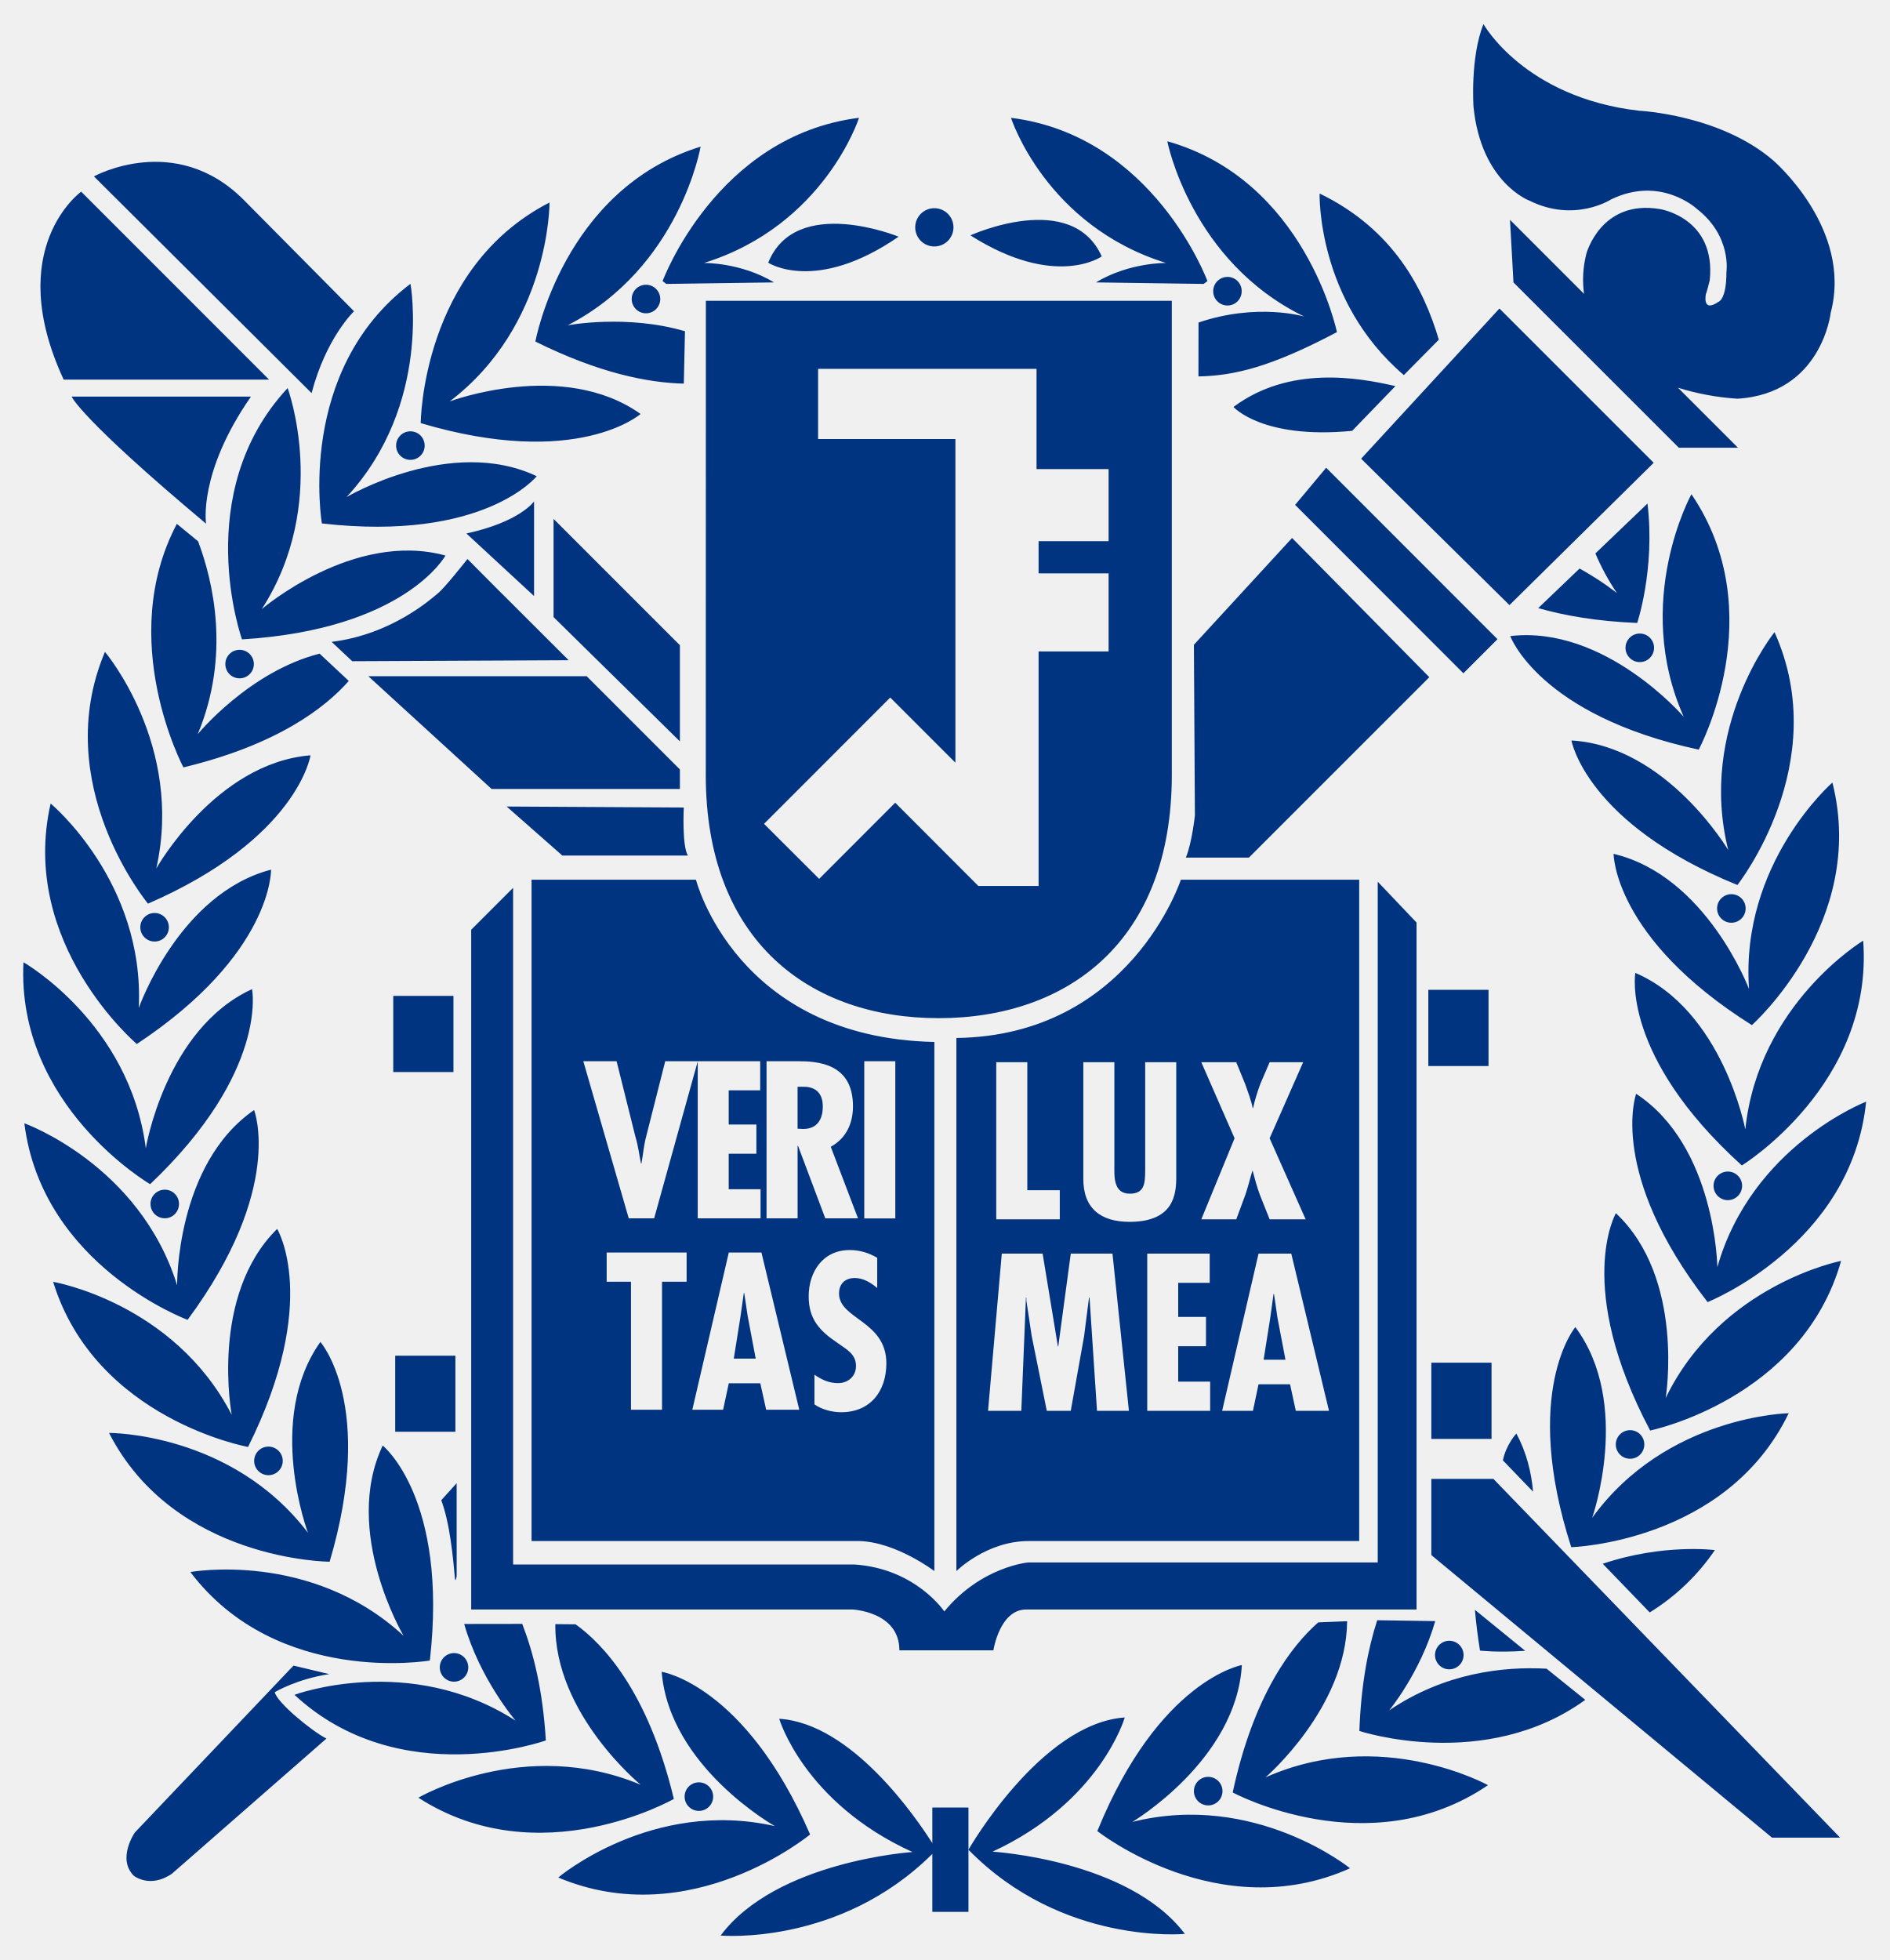
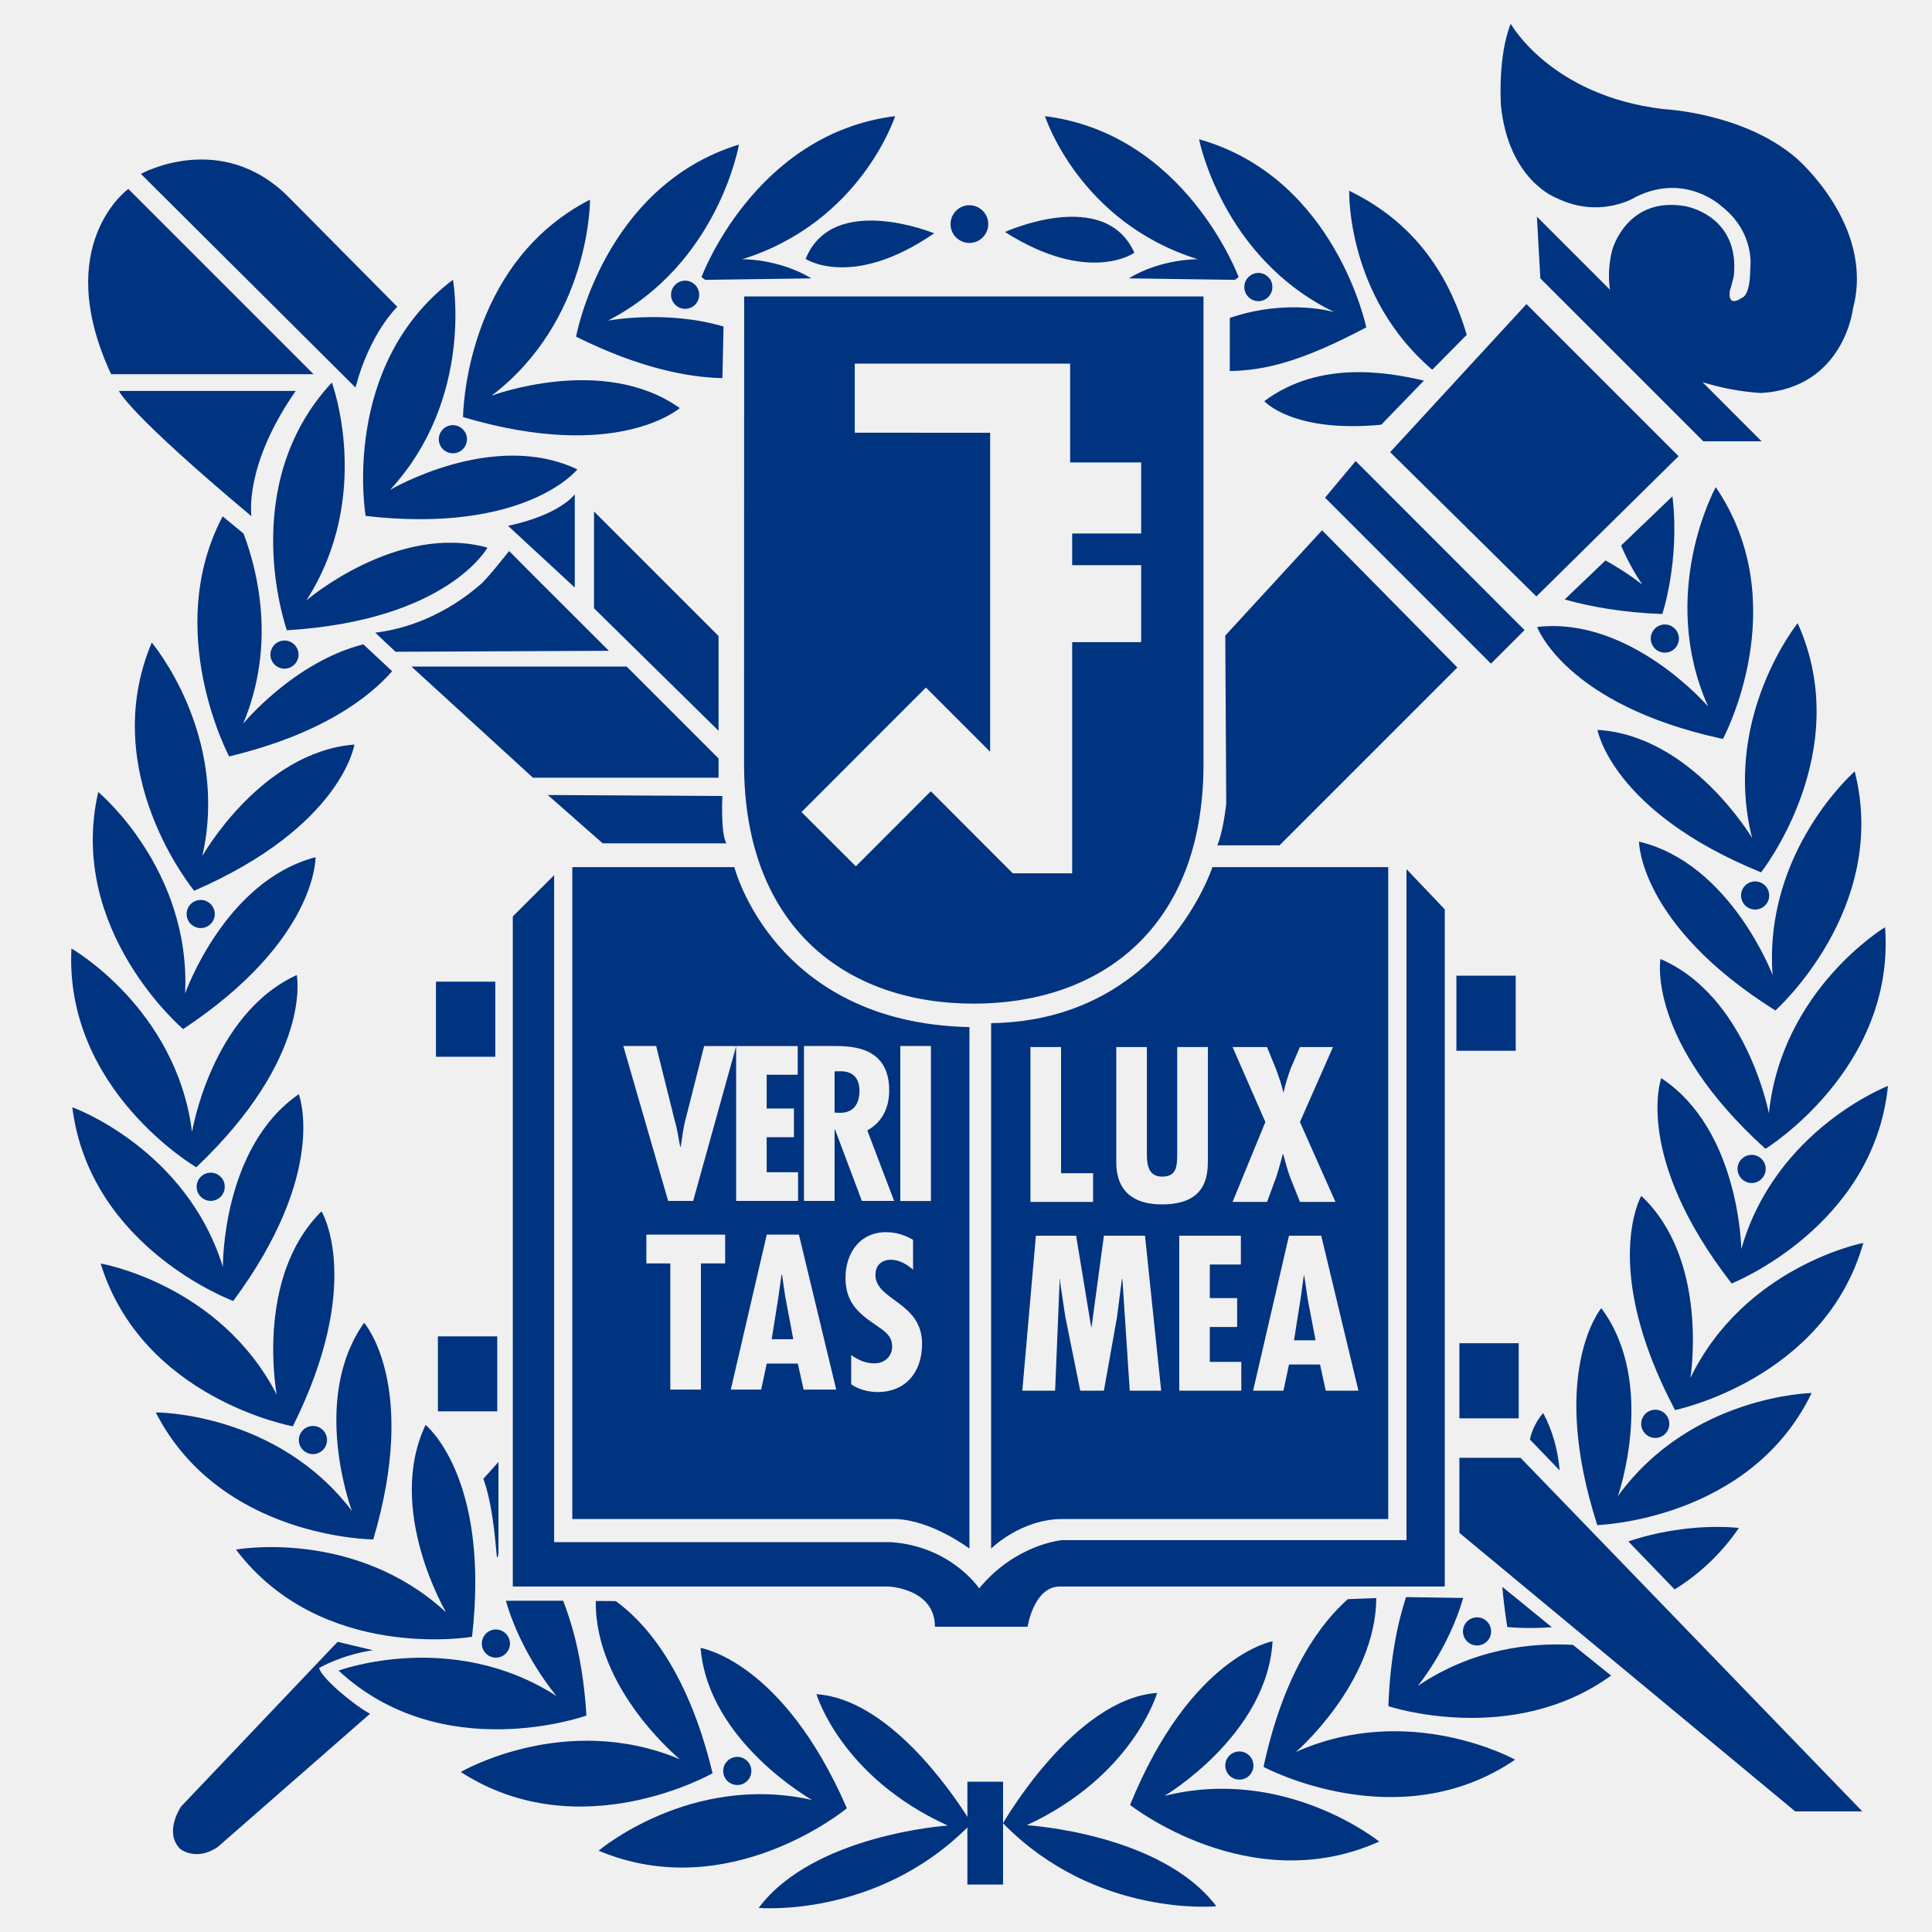
- <svg xmlns="http://www.w3.org/2000/svg" width="45.963mm" height="47.677mm" viewBox="0 0 162.86 168.934">
-   <path d="M268.793-6.85h-3.052v3.863h3.052V-6.85zm-13.34 29.212c4.401 5.815 12.143 4.487 12.143 4.487.94-8.232-2.39-10.9-2.39-10.9-2.07 4.37 1.058 9.645 1.058 9.645-4.704-4.344-10.812-3.232-10.812-3.232m8.034-45.18-1.48-1.383c-3.579.91-6.18 4.083-6.18 4.083 1.679-4.02.77-7.782.018-9.78l-1.076-.883c-3.106 5.887.333 12.346.333 12.346 4.776-1.148 7.197-3.033 8.385-4.384m9.993 53.72c-.158-2.557-.622-4.42-1.198-5.91l-2.943.004c.796 2.795 2.606 4.902 2.606 4.902-5.392-3.466-11.212-1.31-11.212-1.31 5.347 4.964 12.747 2.313 12.747 2.313m-.725-43.641V20.79h16.613c1.877.05 3.812 1.522 3.812 1.522V-4.513c-10.064-.216-12.09-8.228-12.09-8.228h-8.335zm7.863 20.385h-1.247v6.49h-1.575v-6.49h-1.233V6.163h4.055v1.48zm7.836 6.616c-.445 0-.994-.135-1.355-.4v-1.504c.374.257.73.428 1.198.428.504 0 .909-.342.909-.869 0-.612-.49-.846-.932-1.165-.909-.613-1.467-1.202-1.467-2.363 0-1.26.73-2.35 2.08-2.35.508 0 .963.14 1.395.392v1.534c-.32-.274-.707-.508-1.14-.508-.49 0-.796.297-.796.783 0 1.31 2.4 1.386 2.4 3.542 0 1.414-.81 2.48-2.292 2.48m1.17-17.797h1.576v7.972h-1.575v-7.972zm-4.955 0h1.589c1.004 0 2.795.104 2.795 2.282 0 .878-.346 1.625-1.125 2.057l1.381 3.628h-1.66L286.266.753h-.022V4.43h-1.575v-7.967zm1.66 17.671h-1.678l-.297-1.341h-1.598l-.288 1.341h-1.562l1.85-7.971h1.656l1.918 7.971zm-1.98-17.67v1.476h-1.597v1.733h1.404v1.48h-1.404v1.8h1.615V4.43h-3.186v-7.958l-2.21 7.958h-1.288l-2.304-7.967h1.688L278.02.29c.14.45.19.91.284 1.36h.021c.086-.464.117-.914.243-1.382l.964-3.804h4.816zm26.97-26.53-4.978 5.415.05 8.656s-.154 1.427-.46 2.133h3.2l9.147-9.146-6.959-7.057zm-42.426 41.46h-3.052v3.856h3.052v-3.857zm4.978-37.449 6.405 6.301v-4.874l-6.405-6.405v4.978zm-5.05 53.976a.724.724 0 1 0 0-1.45.726.726 0 0 0-.72.725c0 .4.324.725.72.725m-11.594-51.59a.723.723 0 1 0 1.446-.007.723.723 0 0 0-1.446.007m11.64 46.31c.024.329.09-.072.09-.072v-4.712l-.78.864c.441 1.188.595 2.894.689 3.92m11.41-39.982v-.99l-4.726-4.726h-11.072l6.251 5.716h9.547zM256.249-30.79s-.414-2.579 2.277-6.445h-9.092s.387 1.057 6.815 6.445m-7.881 14.187c-1.625 7.112 4.37 12.193 4.37 12.193 6.905-4.573 6.806-8.84 6.806-8.84-4.672 1.22-6.707 7.013-6.707 7.013.306-6.405-4.47-10.366-4.47-10.366m5.357 3.295c1.409-6.252-2.602-10.983-2.602-10.983-2.84 6.72 2.183 12.765 2.183 12.765 7.598-3.304 8.241-7.52 8.241-7.52-4.816.386-7.822 5.738-7.822 5.738m.639 2.98a.727.727 0 0 0-.725-.725.724.724 0 1 0 .725.725m37.043 36.66h4.766s.315-2.07 1.661-2.07h19.796v-34.83l-1.967-2.07v34.514h-17.725s-2.386.207-4.254 2.484c0 0-1.449-2.174-4.555-2.38h-17.31v-34.307l-2.125 2.124v34.464h19.327s2.386.1 2.386 2.07m-31.02-63.998c-4.965 5.342-2.314 12.742-2.314 12.742 8.273-.504 10.316-4.25 10.316-4.25-4.659-1.282-9.313 2.715-9.313 2.715 3.466-5.392 1.31-11.207 1.31-11.207m23.333 47.089-.18-1.207h-.021l-.171 1.207-.338 2.12h1.112l-.4-2.12zm45.735 14.988a10.94 10.94 0 0 0 3.303-3.16s-2.62-.342-5.684.693l2.38 2.467zm5.036-31.606s-2.165-5.743-6.868-6.855c0 0-.004 4.272 7.012 8.683 0 0 5.874-5.222 4.083-12.297 0 0-4.681 4.078-4.227 10.47m-8.808 17.139s-2.746 3.272-.207 11.158c0 0 7.854-.225 11.027-6.792 0 0-6.202.112-9.965 5.302 0 0 2.03-5.793-.855-9.668m8.62-10.02s-1.14-6.035-5.578-7.939c0 0-.742 4.204 5.402 9.763 0 0 6.693-4.119 6.152-11.397 0 0-5.315 3.2-5.977 9.574m-5.536-1.81s-1.458 4.015 3.623 10.56c0 0 7.305-2.895 8.039-10.16 0 0-5.793 2.229-7.544 8.39 0 0-.08-6.139-4.118-8.79m4.65 5.392c.4 0 .724-.328.724-.729a.723.723 0 0 0-.725-.72c-.4 0-.724.324-.724.72 0 .4.324.73.724.73m-4.235 12.386a.72.72 0 0 0-.72-.725.724.724 0 1 0 0 1.45c.4 0 .72-.324.72-.725m-61.2-43.133h.004c-.288.23-2.3 2.066-5.365 2.44l1.044.981 10.974-.05-3.407-3.402h-.004L269.504-29s-1.224 1.558-1.526 1.76M310.4 8.265h-.022l-.166 1.206-.337 2.125h1.107l-.405-2.125-.176-1.206zm-22.878-9.51c0-.572-.275-1.036-1.067-.995h-.212v2.124l.28.014c.715 0 .999-.486.999-1.144m6.774-3.47v27.029s1.526-1.522 3.659-1.522h16.766V-12.74h-9.042s-2.57 7.908-11.383 8.025m2.02 1.229h1.576v6.49h1.647V4.48h-3.222v-7.967zm5.11 17.675-.379-5.743h-.025l-.252 1.967-.675 3.776h-1.215l-.77-3.817-.266-1.777v-.149h-.021l-.235 5.743h-1.687l.697-7.971h2.07l.775 4.704h.018l.635-4.704h2.115l.833 7.971h-1.616zm10.081 0-.292-1.346h-1.598l-.284 1.346h-1.562l1.846-7.971h1.66l1.913 7.971h-1.683zm-4.793-17.675h1.773l.455 1.112c.135.391.297.8.378 1.21h.022c.085-.41.216-.81.36-1.21l.477-1.112h1.701L310.18.37l1.827 4.11h-1.827l-.504-1.265c-.149-.405-.248-.792-.356-1.193h-.018c-.117.4-.211.788-.346 1.193l-.468 1.265h-1.774l1.688-4.11-1.688-3.857zm.427 9.704v1.48h-1.597v1.73h1.408v1.485h-1.408v1.795h1.62v1.481h-3.191V6.217h3.168zm-4.05-3.038c.77 0 .77-.58.778-1.17v-5.496h1.576v5.81c0 .847-.095 2.283-2.368 2.283-1.467 0-2.345-.684-2.345-2.174v-5.92h1.575v5.16c0 .602-.076 1.507.784 1.507M272.88-31.92s-.712 1.04-3.43 1.625l3.43 3.173v-4.798zm8.708 13.872c0 8.435 5.29 12.328 11.807 12.328 6.53 0 11.824-3.88 11.824-12.328v-24.044h-23.626s-.004 15.618-.004 24.044m5.694-17.036v-3.556h11.077v5.082h3.654v3.655h-3.55v1.63h3.55v3.96h-3.55v11.892h-3.053l-4.217-4.222-3.857 3.861-2.795-2.79 6.4-6.405 3.304 3.304v-16.41h-6.963zm-15.79 18.634 2.822 2.485h6.365c-.306-.504-.207-2.435-.207-2.435l-8.98-.05zm51.199 31.79s-.513.54-.684 1.36l1.53 1.589c-.086-.99-.337-1.999-.846-2.948m-60.178 6.499c2.354-7.944-.468-11.144-.468-11.144-2.795 3.933-.63 9.677-.63 9.677-3.88-5.1-10.087-5.064-10.087-5.064 3.326 6.495 11.185 6.53 11.185 6.53m-.392-52.642c8.233.94 10.893-2.395 10.893-2.395-4.357-2.07-9.641 1.058-9.641 1.058 4.352-4.708 3.24-10.812 3.24-10.812-5.82 4.402-4.492 12.149-4.492 12.149m17.23 58.224c.392 4.82 5.739 7.823 5.739 7.823-6.248-1.409-10.983 2.606-10.983 2.606 6.725 2.835 12.77-2.183 12.77-2.183-3.304-7.602-7.526-8.246-7.526-8.246m-20.974-11.4c3.695-7.41 1.476-11.055 1.476-11.055-3.443 3.389-2.304 9.425-2.304 9.425-2.94-5.698-9.056-6.743-9.056-6.743 2.151 6.972 9.884 8.372 9.884 8.372m16.608 8.993-1.026-.009c-.058 4.555 4.326 8.142 4.326 8.142-5.915-2.475-11.27.657-11.27.657 6.13 3.961 12.953.063 12.953.063-1.328-5.536-3.66-7.908-4.983-8.853m-15.253 3.439s1.125-.67 2.763-.914l-1.814-.432-.175.23c.099-.144.175-.23.175-.23l-8.047 8.466s-.914 1.324-.05 2.188c0 0 .81.661 1.93-.1l7.837-6.854c-.792-.41-2.525-1.85-2.62-2.354m-4.42-18.877c4.93-6.662 3.372-10.636 3.372-10.636-3.975 2.746-3.903 8.885-3.903 8.885-1.903-6.121-7.746-8.214-7.746-8.214.905 7.246 8.278 9.965 8.278 9.965m4.131-47.67-9.528-9.529s-3.983 2.859-.887 9.529h10.415zm4.308-3.466-5.604-5.657c-3.47-3.466-7.584-1.18-7.584-1.18l11.036 10.987c.739-2.817 2.152-4.15 2.152-4.15m-10.32 45.262c0 .4.323.725.724.725.4 0 .72-.324.72-.725a.72.72 0 0 0-.72-.725c-.4 0-.725.324-.725.725m-.018-1.004c6.009-5.707 5.167-9.888 5.167-9.888-4.393 2.012-5.387 8.07-5.387 8.07-.81-6.36-6.203-9.434-6.203-9.434-.364 7.291 6.423 11.252 6.423 11.252m5.275 14.03a.724.724 0 1 0 1.449 0 .724.724 0 0 0-1.449 0m60.601 10.568a.724.724 0 1 0 .001-1.448.724.724 0 0 0 0 1.448m3.848-.94-2.548-2.076c.054.649.14 1.333.257 2.066 0 0 .918.108 2.29.01m7.126-12.82s.995-6.058-2.525-9.366c0 0-2.134 3.695 1.737 11.018 0 0 7.697-1.58 9.682-8.6 0 0-6.095 1.187-8.894 6.949m-48.3 20.213a.724.724 0 1 0-1.448 0 .724.724 0 0 0 1.448 0m34.275-4.37s1.57-1.881 2.34-4.528l-2.943-.045c-.468 1.445-.82 3.281-.905 5.613 0 0 6.36 2.11 11.455-1.576l-1.962-1.58c-2.174-.121-5.159.203-7.985 2.116m2.142-11.739v3.862l17.275 14.327h3.452l-17.58-18.189h-3.147zm-25.304 16.663v1.805c-.833-1.31-4.087-6.072-7.764-6.306 0 0 1.251 4.254 6.756 6.756 0 0-6.91.455-9.727 4.235 0 0 6.022.545 10.735-4.14v2.939h1.832v-5.289h-1.832zm3.052 2.237c5.486-2.538 6.706-6.805 6.706-6.805-4.267.301-7.926 6.706-7.926 6.706 4.775 4.875 10.973 4.267 10.973 4.267-2.844-3.763-9.753-4.168-9.753-4.168m7.089-1.508s5.28-3.132 5.554-7.953c0 0-4.204.743-7.328 8.417 0 0 6.157 4.874 12.814 1.886 0 0-4.825-3.907-11.04-2.35m6.755-2.26s4.1-3.519 4.137-7.916l-1.463.058c-1.323 1.161-3.263 3.628-4.339 8.624 0 0 6.918 3.731 12.945-.37 0 0-5.428-3.006-11.28-.395m-3.632.697a.724.724 0 1 0 1.449.001.724.724 0 0 0-1.449 0m25.597-52.806s3.736-6.913-.369-12.95c0 0-3.002 5.429-.391 11.285 0 0-3.997-4.654-8.795-4.092 0 0 1.458 4.015 9.555 5.757m-17.572-16.163 2.192-2.268c-1.867-.433-5.374-1.058-8.21 1.057 0 0 1.459 1.652 6.018 1.211m14.584 11.725a.724.724 0 1 0 0-1.448.724.724 0 0 0 0 1.448m4.95 11.302s4.88-6.162 1.882-12.819c0 0-3.902 4.83-2.345 11.05 0 0-3.128-5.284-7.953-5.559 0 0 .743 4.204 8.417 7.328m-10.546-34.698c2.282 1.134 4.123-.054 4.123-.054 2.543-1.247 4.38.482 4.38.482 1.773 1.386 1.485 3.209 1.485 3.209 0 1.4-.406 1.494-.406 1.494-.846.58-.634-.4-.634-.4.025-.014.193-.69.193-.69.333-3.154-2.498-3.609-2.498-3.609-3.007-.526-3.754 2.25-3.754 2.25a5.31 5.31 0 0 0-.121 2.044l-3.754-3.754.176 3.173 8.385 8.381h2.998l-3.043-3.042a12.9 12.9 0 0 0 3.016.558c4.28-.261 4.73-4.357 4.73-4.357 1.13-4.276-2.925-7.733-2.925-7.733-2.705-2.322-6.797-2.511-6.797-2.511-5.82-.676-7.885-4.393-7.885-4.393-.68 1.692-.505 4.195-.505 4.195.388 3.857 2.836 4.757 2.836 4.757m9.515 35.886a.724.724 0 1 0 1.448.001.724.724 0 0 0-1.448 0m-15.884-27.043 1.774-1.795c-.752-2.535-2.278-5.59-6.045-7.41 0 0-.158 5.42 4.271 9.205m4.447 50.074h-3.052v3.862h3.052v-3.862zm2.368-38.259c1.345.383 2.997.671 5.018.752 0 0 .918-2.732.522-6.054l-2.642 2.53c.284.67.644 1.346 1.094 2.012 0 0-.73-.599-1.895-1.247l-2.097 2.007zm-57.914-8.24a.724.724 0 1 0 1.448 0 .724.724 0 0 0-1.448 0m63.77.872-7.823-7.822-7.013 7.615 7.521 7.422 7.314-7.215zm-16.61.252-1.574 1.882 8.533 8.538 1.729-1.728-8.687-8.692zm8.233 26.47h-3.052v3.862h3.052v-3.861zm-36.525-36.867s2.399 1.585 6.612-1.319c0 0-5.217-2.142-6.612 1.32m27.186 2.731s-2.372-.715-5.366.302l-.004 2.732c1.823-.036 3.673-.477 7.022-2.246 0 0-1.584-7.697-8.601-9.677 0 0 1.183 6.09 6.95 8.89m-31.467 3.398.059-2.656c-2.958-.869-5.946-.302-5.946-.302 5.693-2.939 6.738-9.056 6.738-9.056-6.972 2.147-8.377 9.88-8.377 9.88 3.219 1.602 5.721 2.093 7.526 2.134m-2.192 1.539c-3.938-2.8-9.682-.635-9.682-.635 5.1-3.88 5.064-10.086 5.064-10.086-6.495 3.33-6.53 11.184-6.53 11.184 7.943 2.359 11.148-.463 11.148-.463m-.45-5.829a.724.724 0 1 0 1.448.001.724.724 0 0 0-1.448 0m1.755-.766 5.464-.077c-1.696-1.021-3.555-.985-3.555-.985 6.117-1.904 7.863-7.36 7.863-7.36-7.238.905-9.96 8.278-9.96 8.278l.188.144m29.176.369a.72.72 0 0 0-.72-.725.724.724 0 1 0 0 1.45c.4 0 .72-.324.72-.725m-3.835-1.431s-1.86-.036-3.556.985l5.464.077c.095-.072.1-.072.19-.144 0 0-2.72-7.373-9.961-8.277 0 0 1.746 5.455 7.863 7.359m-11.748-.837a.97.97 0 1 0-.004-1.94.97.97 0 0 0 .004 1.94m8.485.504c-1.526-3.408-6.657-1.067-6.657-1.067 4.32 2.741 6.657 1.067 6.657 1.067" style="fill:#003380;fill-opacity:1;fill-rule:nonzero;stroke:none" transform="matrix(1.69997 0 0 1.69997 -417.853 97.48)" />
+ <svg xmlns="http://www.w3.org/2000/svg" width="40" height="40" viewBox="0 0 40 40" fill="none">
+   <g clip-path="url(#clip0_544_437)">
+     <path d="M10.255 20.324H9.026V21.879H10.255V20.324ZM4.885 32.082C6.657 34.423 9.773 33.888 9.773 33.888C10.152 30.575 8.811 29.501 8.811 29.501C7.978 31.26 9.237 33.383 9.237 33.383C7.343 31.635 4.885 32.082 4.885 32.082M8.119 13.897L7.523 13.34C6.082 13.706 5.035 14.983 5.035 14.983C5.711 13.365 5.345 11.851 5.043 11.047L4.61 10.691C3.359 13.061 4.744 15.661 4.744 15.661C6.666 15.199 7.641 14.44 8.119 13.897ZM12.141 35.519C12.078 34.49 11.891 33.74 11.659 33.141L10.474 33.142C10.795 34.267 11.523 35.115 11.523 35.115C9.353 33.72 7.01 34.588 7.01 34.588C9.162 36.586 12.141 35.519 12.141 35.519ZM11.849 17.953V31.45H18.536C19.292 31.47 20.071 32.062 20.071 32.062V21.265C16.02 21.178 15.204 17.953 15.204 17.953H11.849ZM15.014 26.158H14.512V28.77H13.878V26.158H13.382V25.562H15.014V26.158ZM18.168 28.821C17.989 28.821 17.768 28.767 17.623 28.66V28.055C17.773 28.158 17.917 28.227 18.105 28.227C18.308 28.227 18.471 28.089 18.471 27.877C18.471 27.631 18.274 27.537 18.096 27.408C17.73 27.162 17.505 26.924 17.505 26.457C17.505 25.95 17.799 25.511 18.343 25.511C18.547 25.511 18.73 25.567 18.904 25.669V26.286C18.775 26.176 18.62 26.082 18.445 26.082C18.248 26.082 18.125 26.201 18.125 26.397C18.125 26.924 19.091 26.955 19.091 27.823C19.091 28.392 18.765 28.821 18.168 28.821ZM18.639 21.657H19.274V24.866H18.64V21.657H18.639ZM16.645 21.657H17.284C17.689 21.657 18.41 21.699 18.41 22.576C18.41 22.929 18.27 23.23 17.957 23.404L18.512 24.864H17.844L17.288 23.384H17.279V24.864H16.645V21.657H16.645ZM17.313 28.77H16.638L16.518 28.231H15.875L15.759 28.77H15.13L15.875 25.562H16.541L17.313 28.77H17.313ZM16.516 21.658V22.252H15.873V22.95H16.438V23.545H15.873V24.27H16.523V24.864H15.241V21.661L14.351 24.864H13.833L12.905 21.657H13.585L13.969 23.198C14.025 23.379 14.045 23.564 14.083 23.745H14.092C14.126 23.559 14.139 23.377 14.19 23.189L14.578 21.658H16.516ZM27.372 10.979L25.368 13.159L25.388 16.643C25.388 16.643 25.326 17.217 25.203 17.502H26.491L30.173 13.82L27.372 10.979ZM10.295 27.668H9.066V29.22H10.295V27.668ZM12.299 12.594L14.877 15.13V13.168L12.299 10.59V12.594ZM10.266 34.32C10.343 34.32 10.417 34.289 10.472 34.234C10.527 34.18 10.558 34.105 10.558 34.028C10.558 33.951 10.527 33.876 10.472 33.822C10.417 33.767 10.343 33.736 10.266 33.736C10.189 33.737 10.115 33.768 10.061 33.822C10.007 33.877 9.976 33.951 9.976 34.028C9.976 34.189 10.106 34.32 10.266 34.32ZM5.599 13.554C5.599 13.631 5.63 13.705 5.685 13.759C5.74 13.814 5.814 13.844 5.891 13.844C5.969 13.843 6.042 13.812 6.097 13.757C6.151 13.703 6.181 13.628 6.181 13.551C6.181 13.513 6.173 13.475 6.158 13.44C6.144 13.405 6.122 13.373 6.095 13.346C6.068 13.319 6.035 13.298 6 13.283C5.965 13.269 5.927 13.261 5.889 13.262C5.85 13.262 5.813 13.27 5.777 13.284C5.742 13.299 5.71 13.321 5.683 13.348C5.656 13.375 5.635 13.407 5.621 13.443C5.606 13.478 5.599 13.516 5.599 13.554ZM10.284 32.195C10.294 32.327 10.32 32.166 10.32 32.166V30.269L10.007 30.617C10.184 31.095 10.246 31.782 10.284 32.195M14.877 16.101V15.703L12.974 13.8H8.518L11.034 16.101H14.877ZM5.206 10.688C5.206 10.688 5.039 9.65 6.122 8.094H2.463C2.463 8.094 2.618 8.519 5.206 10.688ZM2.034 16.398C1.379 19.261 3.792 21.306 3.792 21.306C6.572 19.465 6.532 17.748 6.532 17.748C4.651 18.239 3.832 20.571 3.832 20.571C3.956 17.993 2.034 16.398 2.034 16.398ZM4.189 17.724C4.757 15.208 3.142 13.304 3.142 13.304C1.999 16.009 4.021 18.442 4.021 18.442C7.079 17.112 7.338 15.415 7.338 15.415C5.399 15.57 4.189 17.724 4.189 17.724ZM4.447 18.924C4.446 18.847 4.416 18.773 4.361 18.718C4.306 18.663 4.232 18.632 4.155 18.632C4.097 18.632 4.041 18.649 3.993 18.681C3.945 18.713 3.908 18.759 3.886 18.812C3.864 18.866 3.858 18.924 3.869 18.981C3.881 19.037 3.908 19.089 3.949 19.13C3.99 19.17 4.042 19.198 4.098 19.209C4.155 19.221 4.213 19.215 4.266 19.193C4.32 19.171 4.365 19.134 4.397 19.086C4.429 19.038 4.447 18.982 4.447 18.924ZM19.357 33.68H21.275C21.275 33.68 21.402 32.847 21.944 32.847H29.912V18.827L29.12 17.994V31.887H21.986C21.986 31.887 21.025 31.97 20.273 32.886C20.273 32.886 19.69 32.011 18.44 31.928H11.473V18.119L10.617 18.974V32.847H18.397C18.397 32.847 19.357 32.887 19.357 33.68M6.871 7.92C4.872 10.07 5.94 13.049 5.94 13.049C9.27 12.846 10.092 11.338 10.092 11.338C8.217 10.822 6.343 12.431 6.343 12.431C7.738 10.26 6.871 7.92 6.871 7.92ZM16.262 26.874L16.19 26.388H16.181L16.113 26.874L15.977 27.727H16.424L16.263 26.874H16.262ZM34.672 32.907C35.199 32.581 35.652 32.148 36.001 31.635C36.001 31.635 34.946 31.497 33.713 31.914L34.671 32.907H34.672ZM36.699 20.185C36.699 20.185 35.827 17.873 33.934 17.425C33.934 17.425 33.932 19.145 36.757 20.921C36.757 20.921 39.121 18.819 38.4 15.971C38.4 15.971 36.516 17.612 36.699 20.185ZM33.153 27.084C33.153 27.084 32.048 28.401 33.07 31.575C33.07 31.575 36.231 31.485 37.508 28.841C37.508 28.841 35.012 28.886 33.497 30.975C33.497 30.975 34.315 28.644 33.153 27.084ZM36.623 23.051C36.623 23.051 36.164 20.621 34.378 19.855C34.378 19.855 34.079 21.547 36.552 23.785C36.552 23.785 39.246 22.127 39.028 19.197C39.028 19.197 36.889 20.485 36.623 23.051M34.394 22.322C34.394 22.322 33.807 23.939 35.852 26.573C35.852 26.573 38.793 25.408 39.088 22.483C39.088 22.483 36.757 23.381 36.052 25.861C36.052 25.861 36.02 23.39 34.394 22.322ZM36.266 24.493C36.427 24.493 36.557 24.361 36.557 24.199C36.557 24.122 36.526 24.048 36.471 23.994C36.417 23.94 36.343 23.909 36.266 23.91C36.105 23.91 35.974 24.04 35.974 24.199C35.974 24.36 36.105 24.493 36.266 24.493M34.561 29.479C34.561 29.441 34.554 29.403 34.539 29.367C34.525 29.332 34.504 29.3 34.477 29.273C34.45 29.245 34.418 29.224 34.382 29.209C34.347 29.195 34.309 29.187 34.271 29.187C34.194 29.187 34.119 29.218 34.065 29.272C34.01 29.327 33.979 29.401 33.979 29.479C33.979 29.556 34.01 29.63 34.065 29.685C34.119 29.74 34.194 29.771 34.271 29.771C34.432 29.771 34.561 29.64 34.561 29.479ZM9.927 12.117H9.928C9.813 12.21 9.003 12.949 7.769 13.099L8.189 13.494L12.606 13.474L11.235 12.105H11.233L10.541 11.408C10.541 11.408 10.048 12.036 9.927 12.117ZM27.002 26.408H26.994L26.927 26.893L26.791 27.749H27.237L27.074 26.893L27.003 26.408H27.002ZM17.794 22.58C17.794 22.35 17.683 22.163 17.364 22.18H17.279V23.035L17.392 23.04C17.679 23.04 17.794 22.845 17.794 22.58ZM20.52 21.183V32.062C20.52 32.062 21.134 31.45 21.993 31.45H28.742V17.953H25.102C25.102 17.953 24.068 21.136 20.52 21.183ZM21.333 21.678H21.968V24.29H22.631V24.884H21.334V21.678L21.333 21.678ZM23.39 28.793L23.238 26.481H23.228L23.126 27.273L22.855 28.793H22.365L22.055 27.256L21.948 26.541V26.481H21.94L21.845 28.793H21.166L21.447 25.584H22.28L22.592 27.477H22.599L22.855 25.584H23.706L24.041 28.793H23.391H23.39ZM27.448 28.793L27.33 28.251H26.687L26.573 28.793H25.944L26.687 25.584H27.355L28.125 28.793H27.448ZM25.519 21.678H26.232L26.416 22.126C26.47 22.283 26.535 22.448 26.568 22.613H26.576C26.611 22.448 26.663 22.287 26.721 22.126L26.913 21.678H27.598L26.914 23.23L27.649 24.884H26.914L26.711 24.375C26.651 24.212 26.611 24.056 26.568 23.895H26.56C26.513 24.056 26.476 24.212 26.421 24.375L26.233 24.884H25.519L26.198 23.23L25.519 21.678ZM25.691 25.584V26.18H25.048V26.876H25.614V27.474H25.048V28.196H25.7V28.793H24.415V25.584L25.691 25.584ZM24.06 24.361C24.37 24.361 24.37 24.128 24.373 23.89V21.678H25.008V24.017C25.008 24.358 24.97 24.936 24.055 24.936C23.464 24.936 23.111 24.66 23.111 24.061V21.678H23.745V23.755C23.745 23.997 23.714 24.361 24.06 24.361ZM11.9 10.233C11.9 10.233 11.613 10.652 10.519 10.887L11.9 12.164V10.233ZM15.405 15.817C15.405 19.212 17.534 20.779 20.158 20.779C22.786 20.779 24.917 19.217 24.917 15.817V6.138H15.407C15.407 6.138 15.405 12.425 15.405 15.817ZM17.697 8.959V7.528H22.156V9.574H23.627V11.045H22.198V11.701H23.627V13.295H22.198V18.081H20.969L19.272 16.382L17.719 17.936L16.594 16.813L19.17 14.235L20.5 15.565V8.96L17.697 8.959ZM11.342 16.46L12.478 17.46H15.04C14.916 17.257 14.956 16.48 14.956 16.48L11.342 16.46ZM31.95 29.256C31.95 29.256 31.744 29.473 31.675 29.803L32.291 30.443C32.256 30.044 32.155 29.638 31.95 29.256ZM7.728 31.872C8.675 28.675 7.539 27.387 7.539 27.387C6.414 28.97 7.286 31.282 7.286 31.282C5.724 29.229 3.225 29.243 3.225 29.243C4.564 31.858 7.728 31.872 7.728 31.872ZM7.57 10.682C10.884 11.061 11.954 9.718 11.954 9.718C10.201 8.885 8.074 10.144 8.074 10.144C9.825 8.249 9.378 5.792 9.378 5.792C7.035 7.564 7.57 10.682 7.57 10.682ZM14.505 34.119C14.663 36.059 16.815 37.267 16.815 37.267C14.3 36.7 12.394 38.316 12.394 38.316C15.101 39.458 17.534 37.438 17.534 37.438C16.204 34.378 14.505 34.119 14.505 34.119ZM6.063 29.53C7.55 26.547 6.657 25.08 6.657 25.08C5.271 26.444 5.729 28.874 5.729 28.874C4.546 26.58 2.084 26.16 2.084 26.16C2.95 28.966 6.063 29.53 6.063 29.53ZM12.748 33.149L12.335 33.146C12.311 34.979 14.076 36.423 14.076 36.423C11.695 35.427 9.54 36.687 9.54 36.687C12.007 38.282 14.753 36.713 14.753 36.713C14.219 34.484 13.28 33.53 12.748 33.149ZM6.608 34.534C6.608 34.534 7.061 34.264 7.72 34.166L6.99 33.992L6.92 34.084C6.959 34.026 6.99 33.992 6.99 33.992L3.751 37.4C3.751 37.4 3.383 37.932 3.731 38.28C3.731 38.28 4.057 38.546 4.508 38.24L7.662 35.481C7.343 35.316 6.646 34.736 6.608 34.534M4.829 26.935C6.813 24.254 6.186 22.654 6.186 22.654C4.586 23.759 4.615 26.23 4.615 26.23C3.849 23.767 1.497 22.924 1.497 22.924C1.861 25.841 4.829 26.935 4.829 26.935M6.492 7.747L2.657 3.912C2.657 3.912 1.053 5.063 2.3 7.747H6.492ZM8.226 6.352L5.97 4.075C4.573 2.68 2.917 3.6 2.917 3.6L7.36 8.023C7.657 6.889 8.226 6.352 8.226 6.352ZM4.072 24.571C4.072 24.732 4.202 24.863 4.363 24.863C4.524 24.863 4.653 24.732 4.653 24.571C4.653 24.533 4.646 24.495 4.632 24.459C4.617 24.424 4.596 24.392 4.569 24.365C4.542 24.337 4.51 24.316 4.475 24.301C4.439 24.287 4.401 24.279 4.363 24.279C4.202 24.279 4.071 24.41 4.071 24.571M4.064 24.167C6.483 21.87 6.144 20.187 6.144 20.187C4.376 20.997 3.976 23.435 3.976 23.435C3.65 20.875 1.479 19.638 1.479 19.638C1.332 22.572 4.064 24.167 4.064 24.167ZM6.187 29.814C6.187 29.891 6.218 29.966 6.273 30.02C6.328 30.075 6.402 30.106 6.479 30.106C6.556 30.106 6.631 30.075 6.685 30.02C6.74 29.966 6.771 29.891 6.771 29.814C6.771 29.737 6.74 29.663 6.685 29.608C6.631 29.553 6.556 29.523 6.479 29.523C6.402 29.523 6.328 29.553 6.273 29.608C6.218 29.663 6.187 29.737 6.187 29.814ZM30.58 34.068C30.658 34.068 30.732 34.037 30.787 33.983C30.841 33.928 30.872 33.854 30.872 33.777C30.872 33.699 30.841 33.625 30.787 33.571C30.732 33.516 30.658 33.485 30.581 33.485C30.503 33.485 30.429 33.516 30.375 33.57C30.32 33.625 30.289 33.699 30.289 33.776C30.289 33.854 30.32 33.928 30.375 33.983C30.429 34.037 30.503 34.068 30.581 34.068M32.13 33.69L31.104 32.854C31.126 33.115 31.16 33.39 31.207 33.685C31.207 33.685 31.577 33.729 32.129 33.69M34.998 28.529C34.998 28.529 35.398 26.091 33.981 24.759C33.981 24.759 33.122 26.247 34.68 29.194C34.68 29.194 37.779 28.558 38.578 25.733C38.578 25.733 36.124 26.21 34.998 28.529ZM15.556 36.666C15.556 36.588 15.525 36.514 15.471 36.46C15.416 36.405 15.342 36.374 15.265 36.374C15.187 36.374 15.113 36.405 15.059 36.46C15.004 36.514 14.973 36.588 14.973 36.666C14.973 36.743 15.004 36.817 15.059 36.872C15.113 36.926 15.187 36.957 15.265 36.957C15.342 36.957 15.416 36.926 15.471 36.872C15.525 36.817 15.556 36.743 15.556 36.666ZM29.352 34.907C29.352 34.907 29.984 34.15 30.294 33.084L29.11 33.066C28.921 33.648 28.779 34.387 28.745 35.325C28.745 35.325 31.305 36.175 33.356 34.691L32.566 34.055C31.691 34.006 30.49 34.137 29.352 34.907ZM30.215 30.182V31.736L37.168 37.503H38.557L31.481 30.182H30.215ZM20.029 36.889V37.615C19.694 37.088 18.384 35.171 16.904 35.077C16.904 35.077 17.408 36.789 19.623 37.796C19.623 37.796 16.842 37.98 15.708 39.501C15.708 39.501 18.132 39.72 20.029 37.835V39.018H20.767V36.889H20.029ZM21.258 37.789C23.466 36.767 23.957 35.05 23.957 35.05C22.239 35.171 20.767 37.749 20.767 37.749C22.689 39.712 25.183 39.467 25.183 39.467C24.039 37.952 21.258 37.789 21.258 37.789ZM24.111 37.182C24.111 37.182 26.236 35.922 26.347 33.981C26.347 33.981 24.654 34.28 23.397 37.369C23.397 37.369 25.875 39.331 28.555 38.128C28.555 38.128 26.613 36.555 24.111 37.182ZM26.83 36.273C26.83 36.273 28.48 34.856 28.495 33.086L27.906 33.109C27.374 33.577 26.593 34.57 26.16 36.581C26.16 36.581 28.945 38.083 31.37 36.432C31.37 36.432 29.186 35.221 26.83 36.273ZM25.368 36.553C25.368 36.631 25.399 36.705 25.453 36.76C25.508 36.814 25.582 36.845 25.66 36.845C25.737 36.845 25.811 36.815 25.866 36.76C25.921 36.705 25.951 36.631 25.951 36.554C25.951 36.477 25.921 36.402 25.866 36.348C25.811 36.293 25.737 36.262 25.66 36.262C25.582 36.262 25.508 36.293 25.454 36.348C25.399 36.402 25.368 36.476 25.368 36.553ZM35.671 15.299C35.671 15.299 37.175 12.516 35.523 10.086C35.523 10.086 34.315 12.271 35.365 14.628C35.365 14.628 33.757 12.755 31.825 12.981C31.825 12.981 32.412 14.597 35.671 15.299ZM28.598 8.793L29.481 7.88C28.729 7.705 27.318 7.454 26.176 8.305C26.176 8.305 26.763 8.97 28.598 8.793ZM34.469 13.512C34.546 13.512 34.62 13.482 34.675 13.427C34.729 13.372 34.76 13.298 34.76 13.221C34.76 13.143 34.729 13.069 34.675 13.015C34.62 12.96 34.546 12.929 34.469 12.929C34.391 12.929 34.317 12.96 34.263 13.015C34.208 13.069 34.177 13.143 34.177 13.221C34.177 13.298 34.208 13.372 34.263 13.427C34.317 13.482 34.391 13.512 34.469 13.512ZM36.461 18.061C36.461 18.061 38.425 15.581 37.219 12.902C37.219 12.902 35.648 14.846 36.275 17.349C36.275 17.349 35.016 15.223 33.074 15.112C33.074 15.112 33.373 16.804 36.462 18.061M32.217 4.095C33.135 4.551 33.876 4.073 33.876 4.073C34.9 3.571 35.639 4.267 35.639 4.267C36.353 4.825 36.237 5.559 36.237 5.559C36.237 6.122 36.074 6.16 36.074 6.16C35.733 6.394 35.818 5.999 35.818 5.999C35.828 5.994 35.896 5.721 35.896 5.721C36.03 4.452 34.891 4.269 34.891 4.269C33.68 4.057 33.38 5.174 33.38 5.174C33.31 5.443 33.294 5.722 33.331 5.997L31.82 4.486L31.891 5.763L35.266 9.137H36.472L35.248 7.912C35.642 8.035 36.049 8.111 36.462 8.137C38.184 8.032 38.365 6.383 38.365 6.383C38.82 4.662 37.188 3.271 37.188 3.271C36.099 2.336 34.452 2.26 34.452 2.26C32.109 1.988 31.278 0.492 31.278 0.492C31.005 1.173 31.075 2.18 31.075 2.18C31.231 3.733 32.217 4.095 32.217 4.095ZM36.047 18.54C36.047 18.617 36.077 18.691 36.132 18.746C36.186 18.8 36.261 18.831 36.338 18.831C36.415 18.831 36.489 18.801 36.544 18.746C36.599 18.691 36.629 18.617 36.629 18.54C36.629 18.463 36.599 18.389 36.544 18.334C36.489 18.279 36.415 18.249 36.338 18.249C36.261 18.249 36.187 18.279 36.132 18.334C36.077 18.389 36.047 18.462 36.047 18.54ZM29.653 7.655L30.367 6.932C30.064 5.912 29.45 4.682 27.934 3.95C27.934 3.95 27.87 6.131 29.653 7.655ZM31.443 27.81H30.215V29.365H31.443V27.81ZM32.396 12.411C32.938 12.565 33.602 12.681 34.416 12.713C34.416 12.713 34.785 11.614 34.626 10.276L33.563 11.295C33.677 11.564 33.822 11.836 34.003 12.105C34.003 12.105 33.709 11.864 33.24 11.603L32.396 12.411ZM9.085 9.094C9.085 9.132 9.092 9.17 9.107 9.205C9.122 9.241 9.143 9.273 9.17 9.3C9.197 9.327 9.229 9.348 9.265 9.363C9.3 9.378 9.338 9.385 9.376 9.385C9.414 9.385 9.452 9.378 9.488 9.363C9.523 9.348 9.555 9.327 9.582 9.3C9.609 9.273 9.631 9.241 9.645 9.205C9.66 9.17 9.668 9.132 9.668 9.094C9.668 9.016 9.637 8.942 9.582 8.888C9.528 8.833 9.453 8.802 9.376 8.802C9.299 8.802 9.225 8.833 9.17 8.888C9.115 8.942 9.085 9.016 9.085 9.094ZM34.753 9.445L31.604 6.296L28.782 9.361L31.809 12.349L34.753 9.445H34.753ZM28.067 9.546L27.434 10.304L30.869 13.74L31.564 13.045L28.068 9.546H28.067ZM31.381 20.201H30.153V21.755H31.381V20.201V20.201ZM16.68 5.361C16.68 5.361 17.645 5.999 19.341 4.83C19.341 4.83 17.241 3.968 16.68 5.361ZM27.622 6.461C27.622 6.461 26.668 6.173 25.462 6.582L25.461 7.682C26.195 7.668 26.939 7.49 28.287 6.778C28.287 6.778 27.65 3.68 24.825 2.883C24.825 2.883 25.301 5.334 27.623 6.461M14.957 7.829L14.98 6.76C13.79 6.41 12.587 6.638 12.587 6.638C14.879 5.455 15.299 2.993 15.299 2.993C12.493 3.857 11.927 6.97 11.927 6.97C13.223 7.615 14.23 7.813 14.957 7.829ZM14.074 8.449C12.489 7.321 10.177 8.193 10.177 8.193C12.23 6.631 12.216 4.133 12.216 4.133C9.601 5.474 9.587 8.635 9.587 8.635C12.784 9.584 14.074 8.449 14.074 8.449ZM13.893 6.102C13.893 6.141 13.901 6.178 13.915 6.214C13.93 6.249 13.951 6.281 13.979 6.308C14.005 6.335 14.038 6.357 14.073 6.372C14.108 6.386 14.146 6.394 14.184 6.394C14.223 6.394 14.261 6.386 14.296 6.372C14.331 6.357 14.364 6.336 14.391 6.309C14.418 6.282 14.439 6.25 14.454 6.214C14.469 6.179 14.476 6.141 14.476 6.103C14.476 6.025 14.445 5.951 14.391 5.897C14.336 5.842 14.262 5.811 14.185 5.811C14.107 5.811 14.033 5.842 13.979 5.897C13.924 5.951 13.893 6.025 13.893 6.102ZM14.6 5.794L16.799 5.763C16.116 5.352 15.368 5.367 15.368 5.367C17.83 4.6 18.533 2.404 18.533 2.404C15.62 2.769 14.524 5.736 14.524 5.736L14.6 5.794ZM26.343 5.943C26.344 5.905 26.336 5.867 26.322 5.831C26.308 5.796 26.286 5.764 26.259 5.737C26.232 5.71 26.2 5.688 26.165 5.673C26.13 5.659 26.092 5.651 26.054 5.651C25.976 5.651 25.902 5.682 25.847 5.737C25.793 5.791 25.762 5.865 25.762 5.943C25.762 6.02 25.793 6.094 25.847 6.149C25.902 6.204 25.976 6.235 26.054 6.235C26.215 6.235 26.343 6.104 26.343 5.943ZM24.8 5.367C24.8 5.367 24.051 5.352 23.369 5.763L25.568 5.794C25.606 5.765 25.608 5.765 25.644 5.736C25.644 5.736 24.549 2.769 21.635 2.405C21.635 2.405 22.338 4.6 24.8 5.367ZM20.071 5.03C20.122 5.03 20.173 5.02 20.22 5C20.268 4.98 20.311 4.951 20.347 4.915C20.383 4.879 20.412 4.836 20.431 4.788C20.451 4.741 20.461 4.69 20.461 4.639C20.461 4.587 20.45 4.537 20.431 4.489C20.411 4.442 20.382 4.399 20.346 4.363C20.309 4.327 20.266 4.298 20.219 4.278C20.172 4.259 20.121 4.249 20.069 4.249C19.966 4.249 19.867 4.291 19.794 4.364C19.721 4.437 19.68 4.537 19.68 4.64C19.68 4.744 19.721 4.843 19.795 4.916C19.868 4.989 19.968 5.03 20.071 5.03ZM23.486 5.233C22.872 3.861 20.807 4.803 20.807 4.803C22.546 5.907 23.486 5.233 23.486 5.233Z" fill="#003380" />
+   </g>
+   <defs>
+     <clipPath id="clip0_544_437">
+       <rect width="38.562" height="40" fill="white" transform="translate(1)" />
+     </clipPath>
+   </defs>
</svg>
